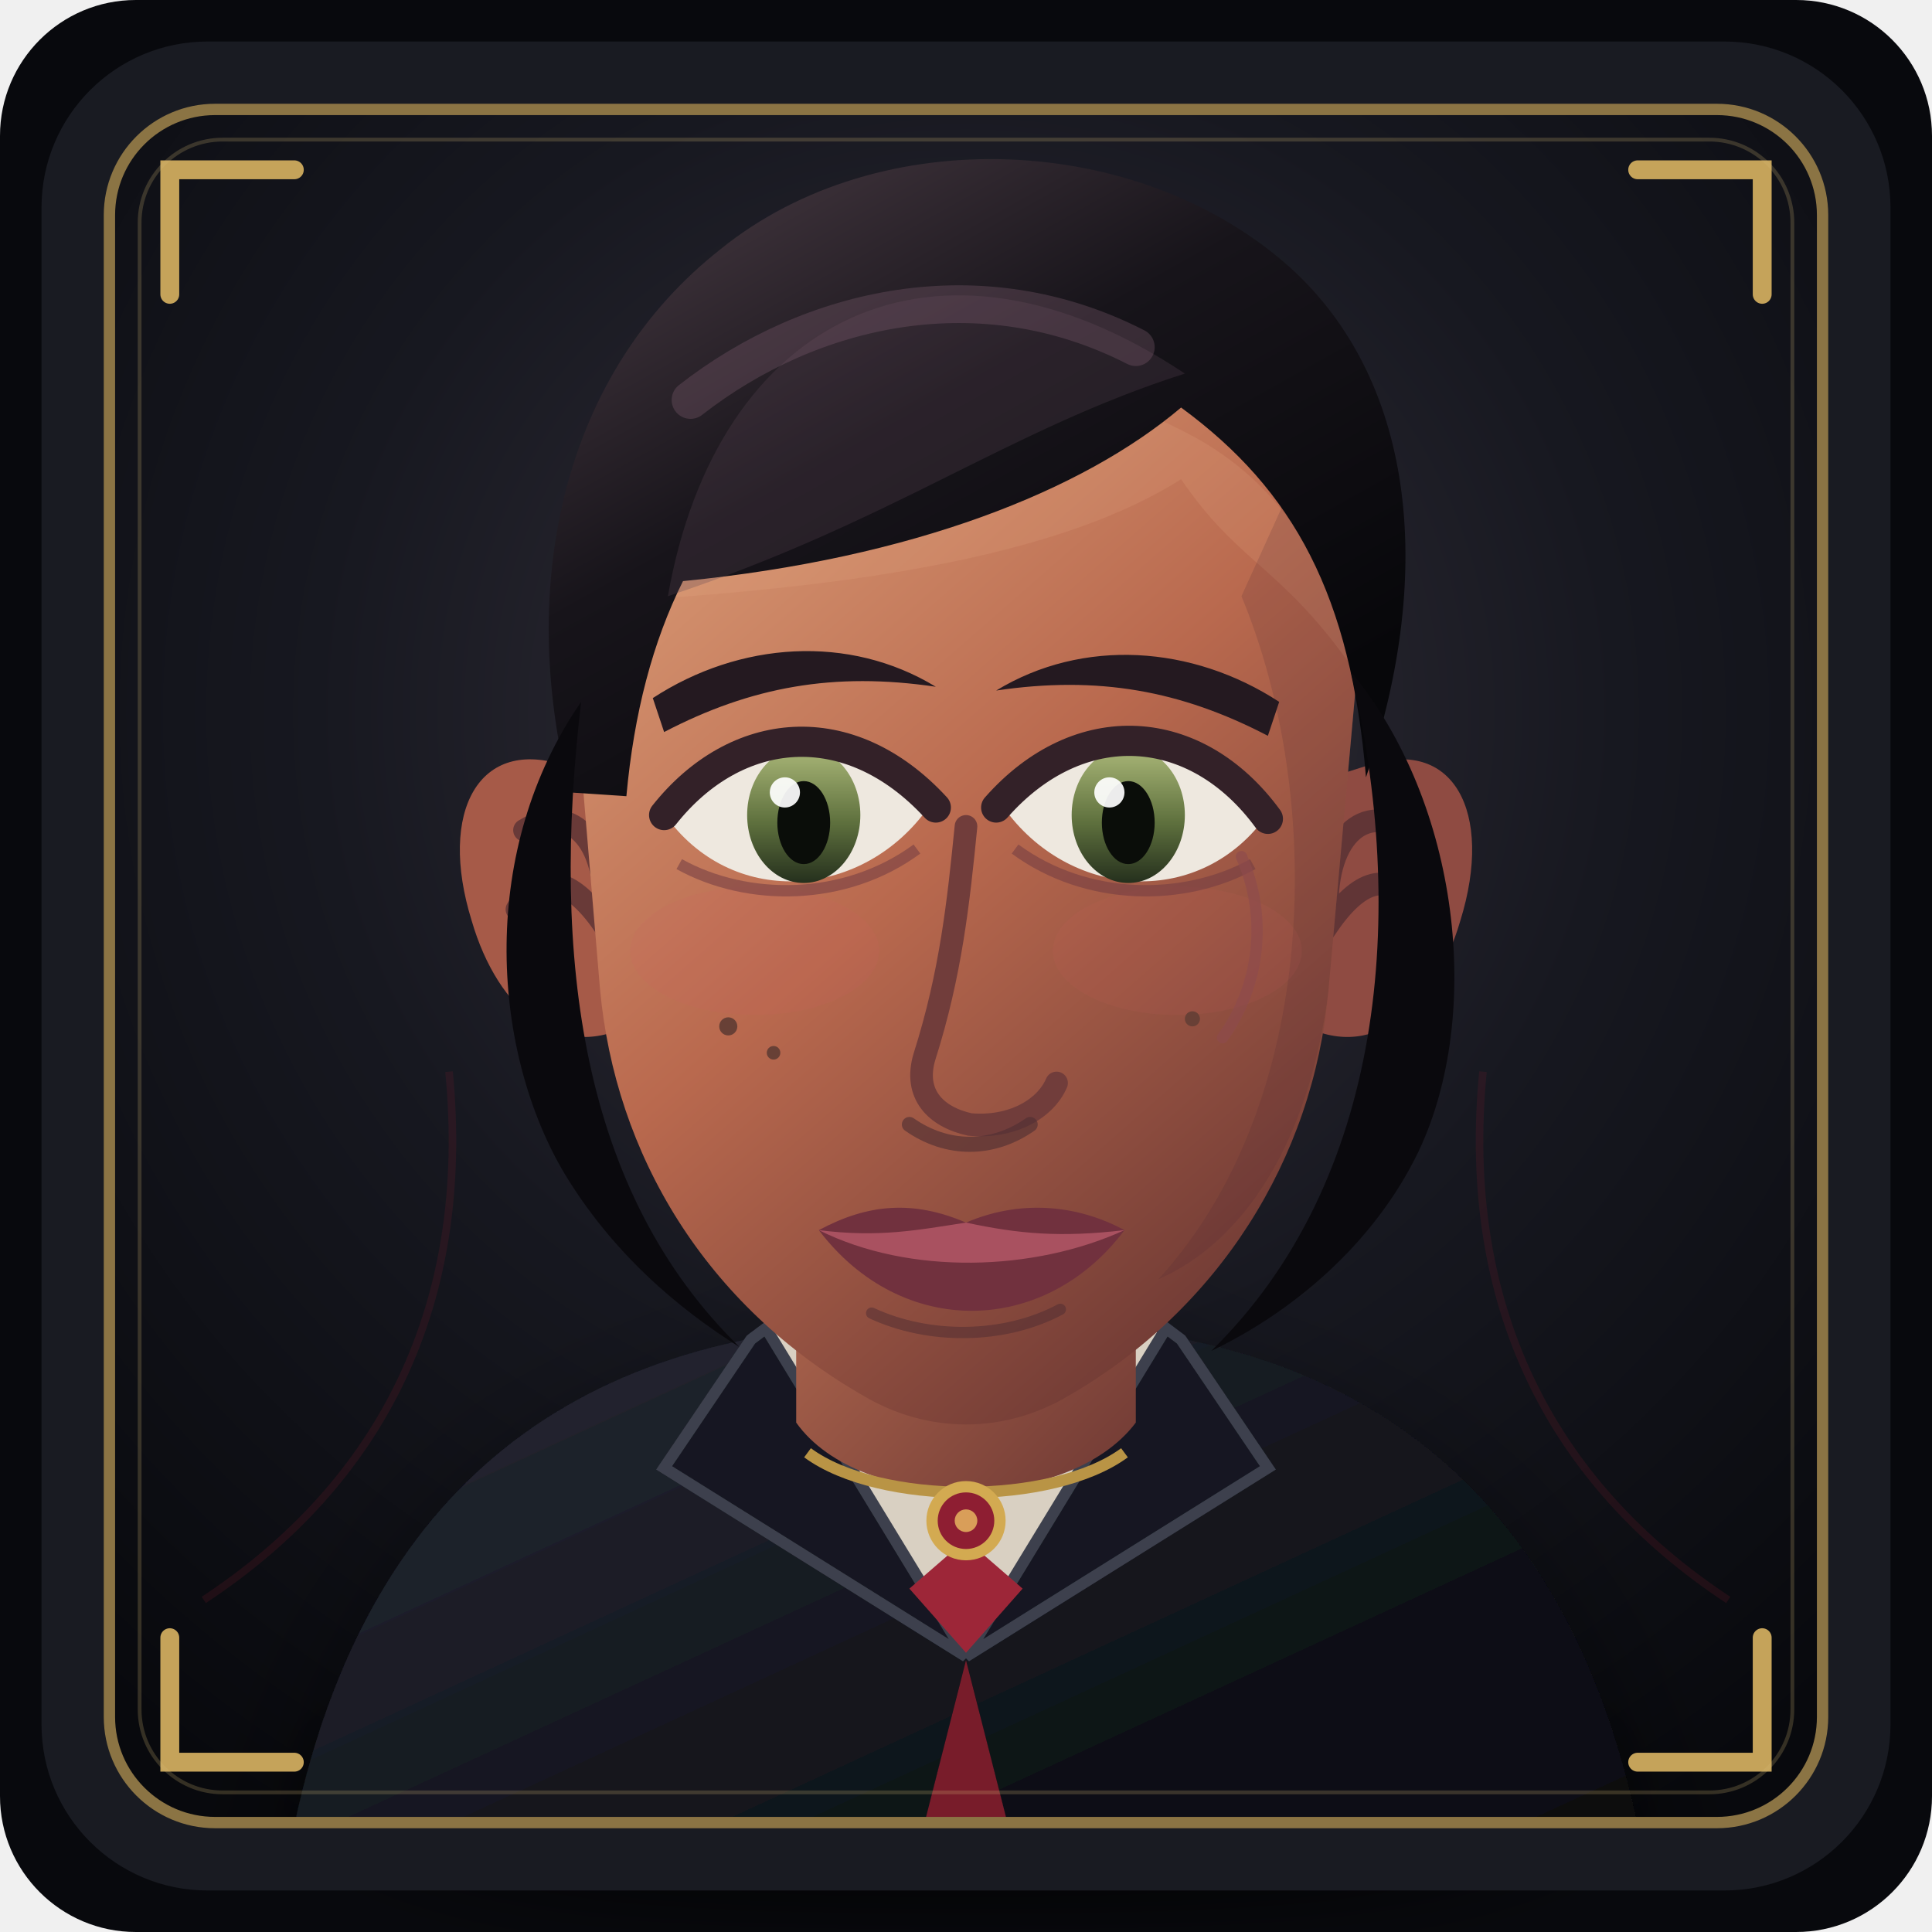
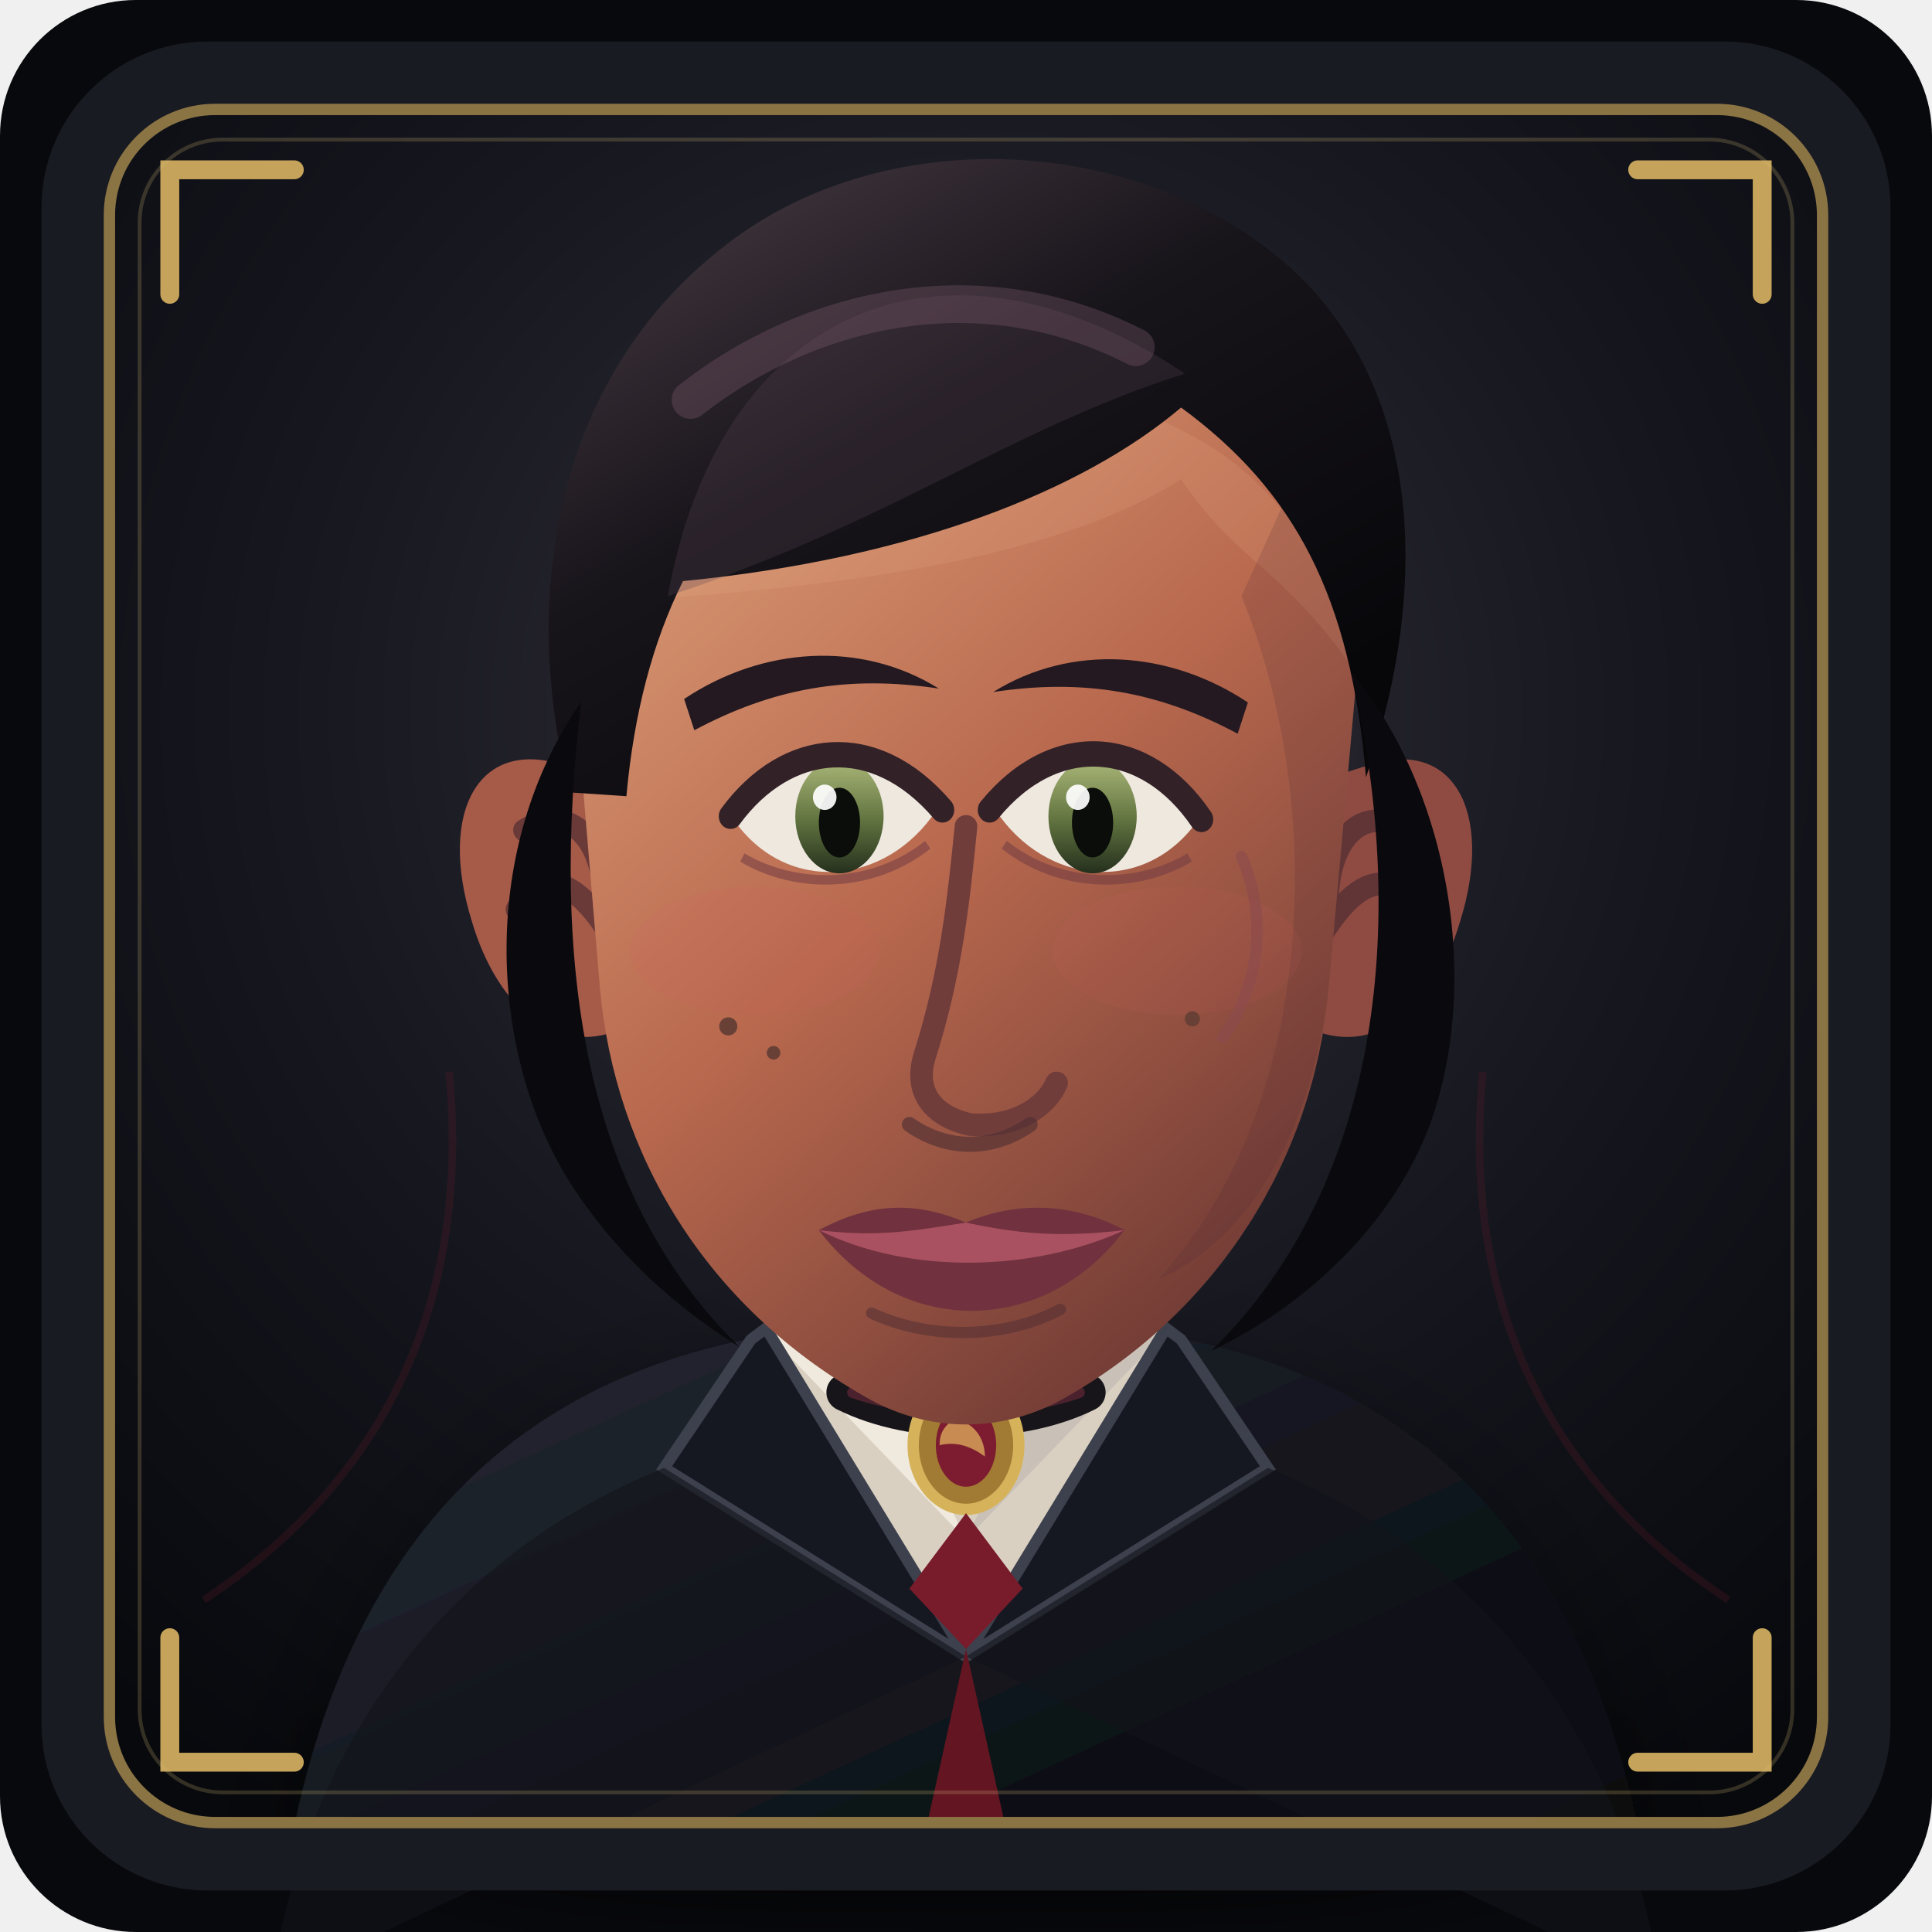
<svg xmlns="http://www.w3.org/2000/svg" viewBox="0 0 512 512" role="img" aria-labelledby="title desc">
  <defs>
    <radialGradient id="backdrop" cx="50%" cy="36%" r="72%">
      <stop offset="0" stop-color="#34303a" />
      <stop offset=".5" stop-color="#171820" />
      <stop offset="1" stop-color="#08090d" />
    </radialGradient>
    <linearGradient id="coat" x1="0" y1="0" x2="1" y2="1">
      <stop stop-color="#272b36" />
      <stop offset=".55" stop-color="#11131a" />
      <stop offset="1" stop-color="#07080c" />
    </linearGradient>
    <linearGradient id="skin" x1=".25" y1=".1" x2=".75" y2=".95">
      <stop stop-color="#d99a75" />
      <stop offset=".48" stop-color="#b9694e" />
      <stop offset="1" stop-color="#713b35" />
    </linearGradient>
    <linearGradient id="neck" x1="0" y1="0" x2="1" y2="1">
      <stop stop-color="#b96e52" />
      <stop offset="1" stop-color="#6f3934" />
    </linearGradient>
    <linearGradient id="hair" x1=".2" y1=".1" x2=".8" y2=".9">
      <stop stop-color="#3b3038" />
      <stop offset=".38" stop-color="#17141a" />
      <stop offset="1" stop-color="#07070a" />
    </linearGradient>
    <linearGradient id="iris" x1="0" y1="0" x2="0" y2="1">
      <stop stop-color="#aab778" />
      <stop offset=".55" stop-color="#5f713e" />
      <stop offset="1" stop-color="#25301d" />
    </linearGradient>
    <filter id="portraitShadow" x="-30%" y="-30%" width="160%" height="180%">
      <feDropShadow dx="0" dy="18" stdDeviation="18" flood-color="#000" flood-opacity=".62" />
    </filter>
    <filter id="softShadow" x="-50%" y="-50%" width="200%" height="200%">
      <feGaussianBlur stdDeviation="9" />
    </filter>
    <clipPath id="frameClip">
      <rect x="30" y="30" width="452" height="452" rx="30" />
    </clipPath>
  </defs>
  <g id="layer-backdrop">
    <rect width="512" height="512" rx="36" fill="#08090d" />
    <rect x="20" y="20" width="472" height="472" rx="35" fill="url(#backdrop)" />
    <ellipse cx="256" cy="474" rx="174" ry="38" fill="#000" opacity=".48" filter="url(#softShadow)" />
    <path d="M54 424C101 393 125 346 119 284M458 424c-47-31-71-78-65-140" fill="none" stroke="#7d1d2c" stroke-opacity=".19" stroke-width="2" />
  </g>
  <g id="layer-body" clip-path="url(#frameClip)" filter="url(#portraitShadow)">
    <path d="M72 526c8-100 51-158 131-172h106c80 14 123 72 131 172Z" fill="url(#coat)" />
-     <path d="m203 355 53 84 53-84-20-16h-66Z" fill="#d9d0c2" />
-     <path d="m203 352 53 87-80-50 23-34Zm106 0-53 87 80-50-23-34Z" fill="#161821" stroke="#3d414d" stroke-width="3" />
-     <path d="m256 440-13 51h26Z" fill="#781b2b" />
-     <path d="m256 438-15-17 15-13 15 13Z" fill="#9d2738" />
  </g>
  <g id="layer-neck">
    <path d="M211 304v73c17 24 72 24 90 0v-73Z" fill="url(#neck)" />
    <path d="M215 330c25 18 57 20 82-1v24c-23 24-61 25-82 2Z" fill="#6d3935" opacity=".38" />
+   </g>
+   <g id="layer-shirt">
+     <path d="m204 354 52 86 52-86-19-15h-66Z" fill="#d9d0c2" />
+     <path d="m223 339 33 69-52-54Z" fill="#f0e9de" />
+     <path d="m289 339-33 69 52-54Z" fill="#c9c1b7" />
+   </g>
+   <g id="layer-coat-front">
+     <path d="m203 352 53 87-80-50 23-34Zm106 0-53 87 80-50-23-34Z" fill="#161821" stroke="#3d414d" stroke-width="3" />
+     <path d="M176 389 256 439 72 526c8-59 42-112 104-137Zm160 0-80 50 184 87c-8-59-42-112-104-137Z" fill="#11131a" opacity=".62" />
+   </g>
+   <g id="layer-neckwear">
+     <path d="M224 369c18 9 46 9 64 0" fill="none" stroke="#17151a" stroke-width="10" stroke-linecap="round" />
+     <path d="M226 369c17 6 43 6 60 0" fill="none" stroke="#5e2634" stroke-width="3" stroke-linecap="round" opacity=".72" />
+     <ellipse cx="256" cy="383" rx="14" ry="17" fill="#a17b34" stroke="#d6b35b" stroke-width="3" />
+     <ellipse cx="256" cy="383" rx="8" ry="11" fill="#7d1c30" />
+     <path d="M253 376c5 1 8 5 8 10-4-3-8-4-12-3 0-3 1-5 4-7Z" fill="#efc765" opacity=".65" />
+     <path d="m256 401-15 20 15 16 15-16Z" fill="#781b2b" />
+     <path d="m256 437-12 54h24Z" fill="#641522" />
  </g>
  <g id="layer-ears">
    <path d="M150 203c-23-8-34 12-25 41 7 24 24 38 43 27l4-61Z" fill="#a65a48" />
    <path d="M362 203c23-8 34 12 25 41-7 24-24 38-43 27l-4-61Z" fill="#8f4b42" />
    <path d="M139 220c13-8 23 4 21 25-9-13-17-14-23-4" fill="none" stroke="#693a38" stroke-width="6" stroke-linecap="round" />
    <path d="M373 220c-13-8-23 4-21 25 9-13 17-14 23-4" fill="none" stroke="#613536" stroke-width="6" stroke-linecap="round" />
  </g>
  <g id="layer-face">
    <path d="M166 124c22-45 67-68 116-60 51 8 83 51 78 110l-8 89c-4 44-29 84-69 107-17 10-37 10-54 0-42-24-66-64-70-108l-7-83c-2-20 3-39 14-55Z" fill="url(#skin)" />
    <path d="M168 159c27-57 90-74 147-44 25 13 38 36 42 60-18-25-29-26-44-48-30 19-80 28-145 32Z" fill="#efb08a" opacity=".16" />
    <path d="M329 158c22 53 21 134-22 181 23-10 40-37 45-76l8-89c2-22-2-43-11-60Z" fill="#4b2730" opacity=".18" />
    <ellipse cx="200" cy="252" rx="33" ry="17" fill="#c95f60" opacity=".14" />
    <ellipse cx="312" cy="252" rx="33" ry="17" fill="#c95f60" opacity=".1" />
  </g>
-   <g id="layer-eyes">
+   <g id="layer-eyes" transform="translate(256 218) scale(.78 .84) translate(-256 -218)">
    <path d="M177 217c18-24 48-25 69-3-17 24-51 27-69 3Z" fill="#eee8df" />
    <path d="M266 214c21-22 51-21 69 3-18 24-52 21-69-3Z" fill="#eee8df" />
    <ellipse cx="213" cy="216" rx="15" ry="18" fill="url(#iris)" />
    <ellipse cx="299" cy="216" rx="15" ry="18" fill="url(#iris)" />
    <ellipse cx="213" cy="218" rx="7" ry="11" fill="#0a0d09" />
    <ellipse cx="299" cy="218" rx="7" ry="11" fill="#0a0d09" />
    <circle cx="208" cy="210" r="4" fill="#fff" opacity=".92" />
    <circle cx="294" cy="210" r="4" fill="#fff" opacity=".92" />
    <path d="M176 216c19-24 49-27 72-2M264 214c22-25 53-23 72 3" fill="none" stroke="#332128" stroke-width="8" stroke-linecap="round" />
    <path d="M180 229c18 10 44 10 63-4M269 225c19 14 45 14 63 4" fill="none" stroke="#713b41" stroke-width="3" opacity=".55" />
  </g>
-   <g id="layer-brows">
+   <g id="layer-brows" transform="translate(256 188) scale(.9 .92) translate(-256 -188)">
    <path d="M173 185c23-15 52-17 75-3-27-4-49 0-72 12Zm166 1c-23-15-52-17-75-3 27-4 49 0 72 12Z" fill="#241920" />
  </g>
  <g id="layer-nose">
    <path d="M256 219c-2 20-4 39-11 61-3 10 3 16 12 18 11 1 20-4 23-11" fill="none" stroke="#713d3b" stroke-width="6" stroke-linecap="round" />
    <path d="M241 298c10 7 22 7 32 0" fill="none" stroke="#512f33" stroke-width="4" stroke-linecap="round" opacity=".65" />
  </g>
  <g id="layer-mouth">
    <path d="M217 326c13-7 25-8 39-2 14-6 29-5 42 2-21 28-59 29-81 0Z" fill="#71313e" />
    <path d="M217 326c16 2 26 0 39-2 14 3 25 4 42 2-24 11-57 12-81 0Z" fill="#a95160" />
    <path d="M231 348c15 7 35 7 50-1" fill="none" stroke="#4d2b31" stroke-width="3" stroke-linecap="round" opacity=".5" />
  </g>
  <g id="layer-hair">
    <path d="M151 210c-14-55-2-111 40-144 42-34 111-31 151 5 32 29 39 79 20 135-4-48-19-76-49-98-26 22-71 40-132 46-8 16-13 35-15 57Z" fill="url(#hair)" />
    <path d="M177 158c13-74 71-103 137-59-47 15-77 39-137 59Z" fill="#5a4552" opacity=".28" />
    <path d="M154 186c-8 68 0 130 42 171-16-10-34-25-47-47-19-33-22-85 5-124Zm204-8c15 64 9 135-37 180 21-10 43-28 55-53 17-36 11-92-18-127Z" fill="#0a090d" />
    <path d="M183 106c32-25 77-35 118-14" fill="none" stroke="#806070" stroke-opacity=".33" stroke-width="10" stroke-linecap="round" />
  </g>
  <g id="layer-markings">
    <circle cx="193" cy="272" r="2.4" fill="#684036" />
    <circle cx="205" cy="279" r="1.8" fill="#684036" />
    <circle cx="316" cy="270" r="2" fill="#684036" />
    <path d="M329 227c7 16 5 34-5 48" fill="none" stroke="#8d4b4c" stroke-width="3" stroke-linecap="round" opacity=".66" />
  </g>
-   <g id="layer-accessories">
-     <path d="M214 385c19 14 65 14 84 0" fill="none" stroke="#b99445" stroke-width="3" />
-     <circle cx="256" cy="403" r="9" fill="#8e1e32" stroke="#d3aa51" stroke-width="3" />
-     <circle cx="256" cy="403" r="3" fill="#f1c866" opacity=".75" />
-   </g>
  <g id="layer-frame">
    <rect x="20" y="20" width="472" height="472" rx="35" fill="none" stroke="#191b22" stroke-width="18" />
    <rect x="29" y="29" width="454" height="454" rx="28" fill="none" stroke="#8b7444" stroke-width="3" />
    <path d="M45 78V45h33M434 45h33v33M45 434v33h33M434 467h33v-33" fill="none" stroke="#c5a35a" stroke-width="5" stroke-linecap="round" />
    <rect x="37" y="37" width="438" height="438" rx="22" fill="none" stroke="#d5bd79" stroke-opacity=".22" />
  </g>
</svg>
